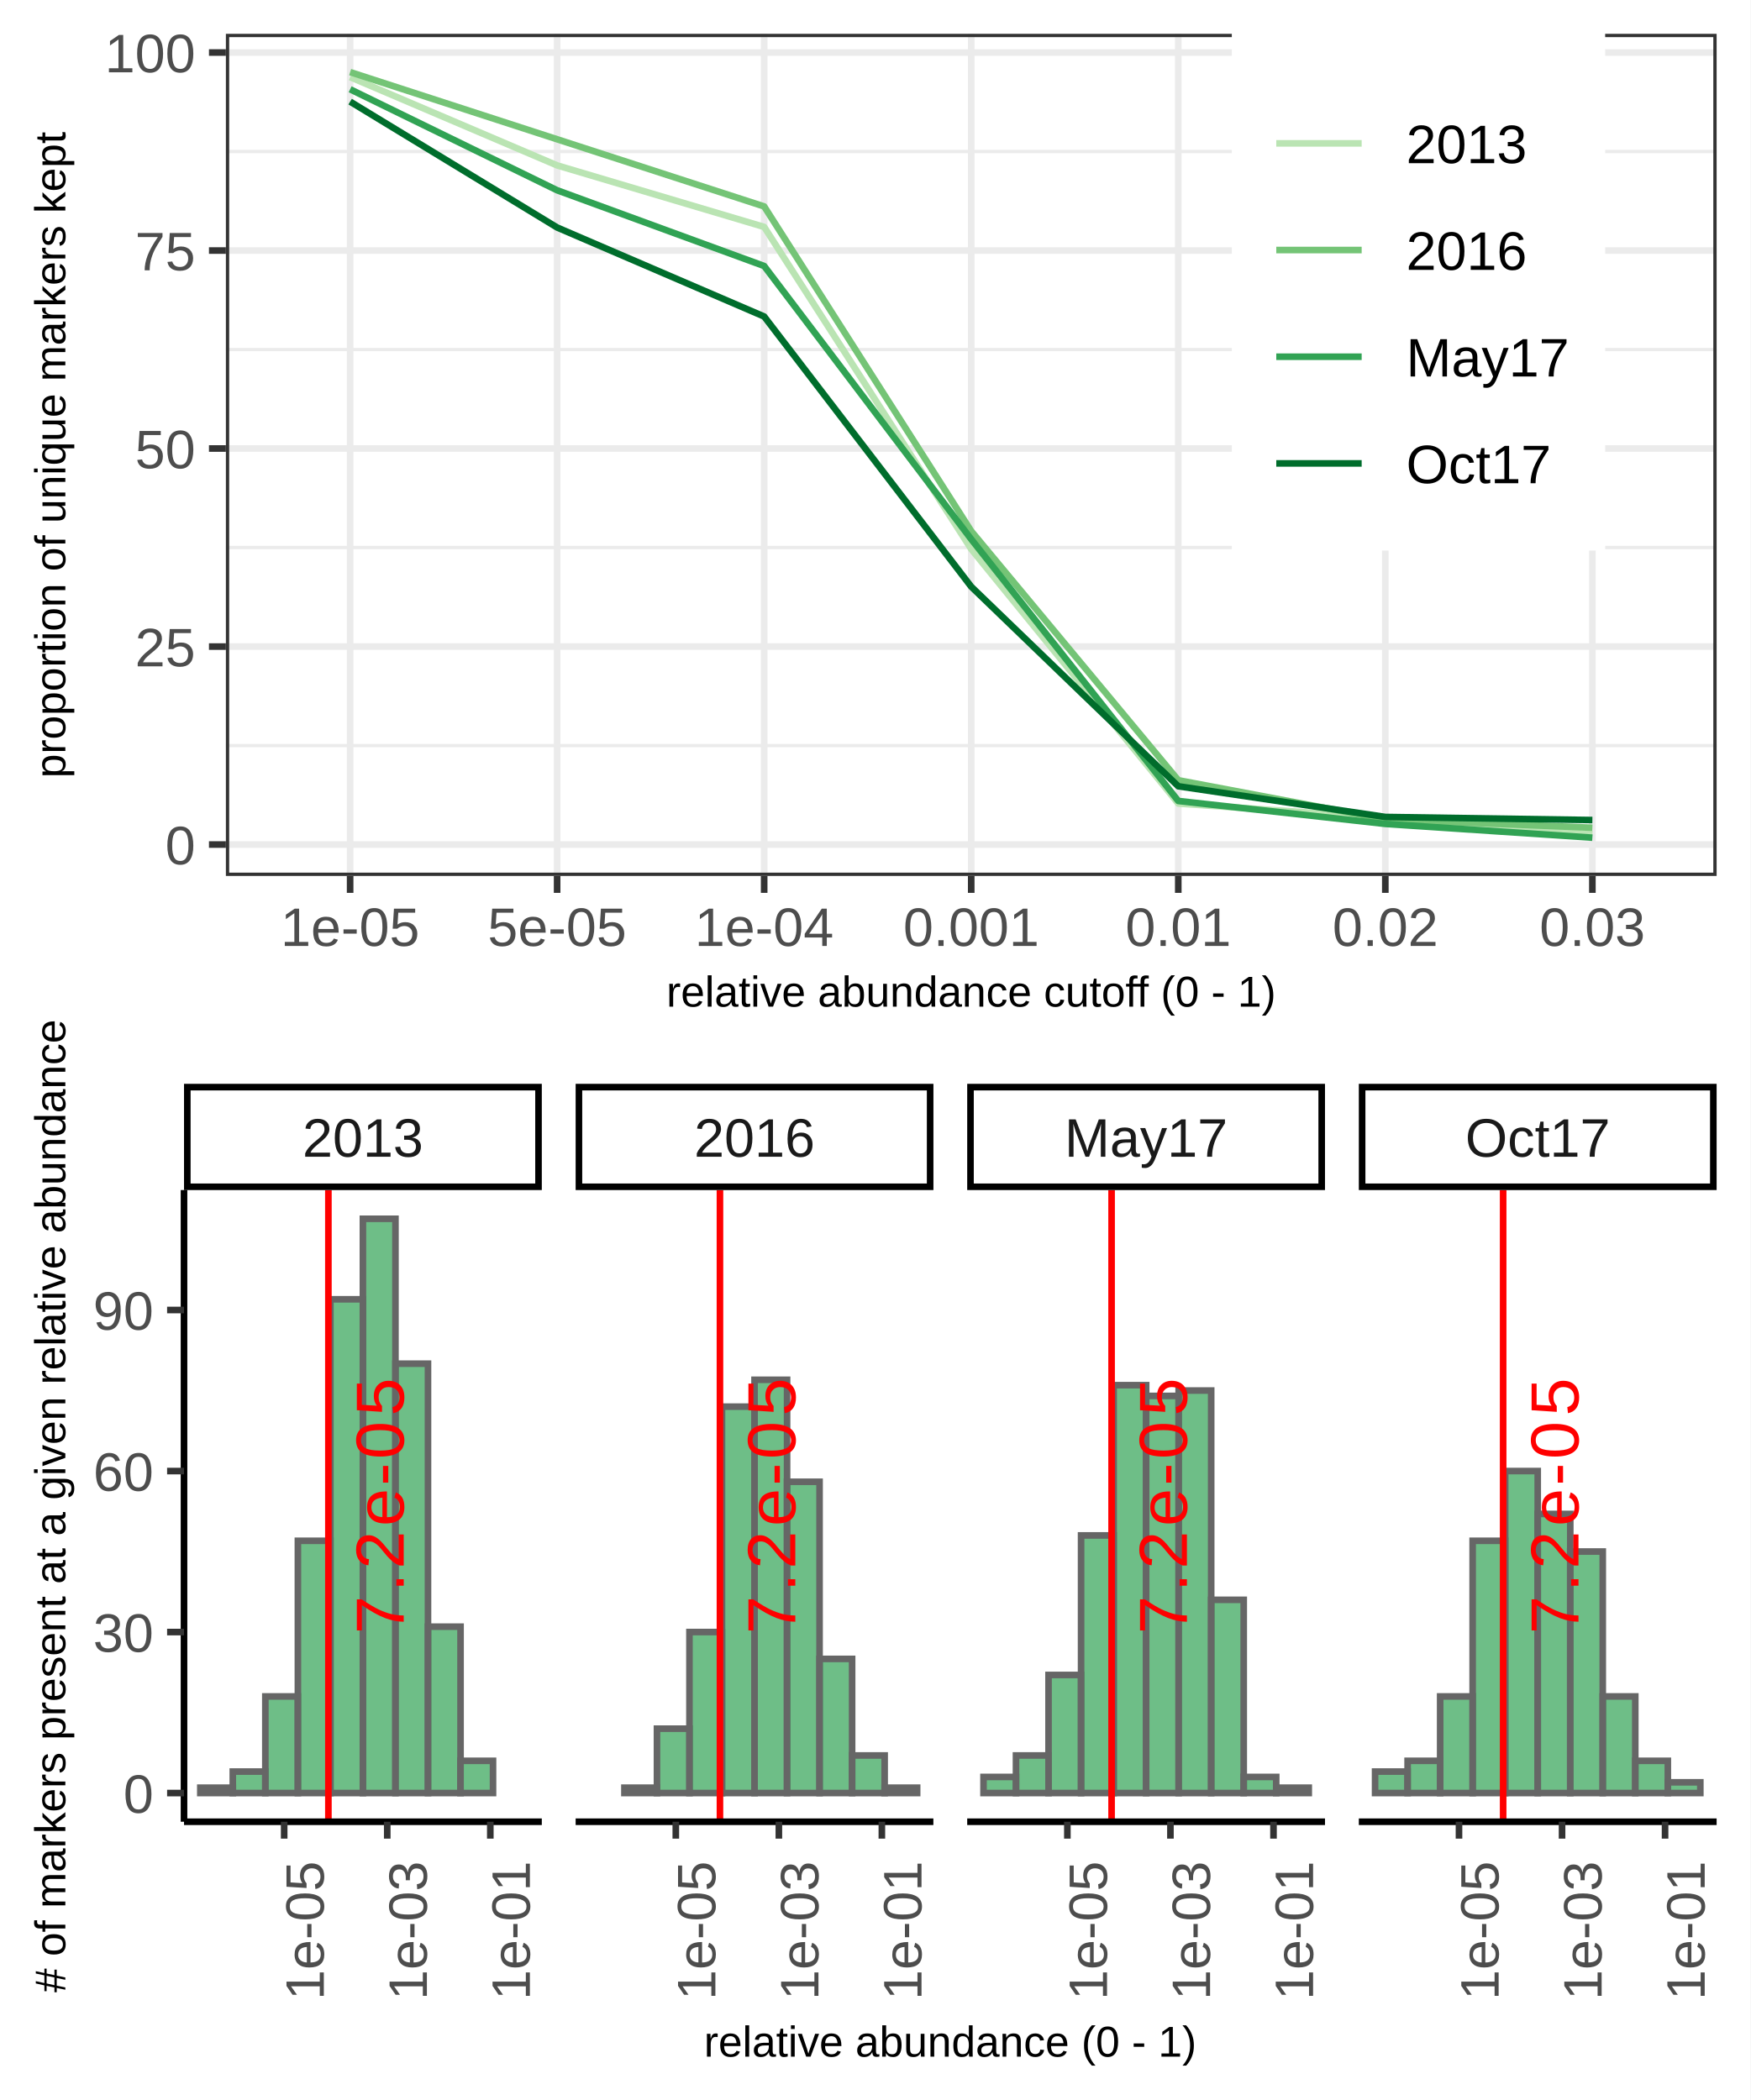
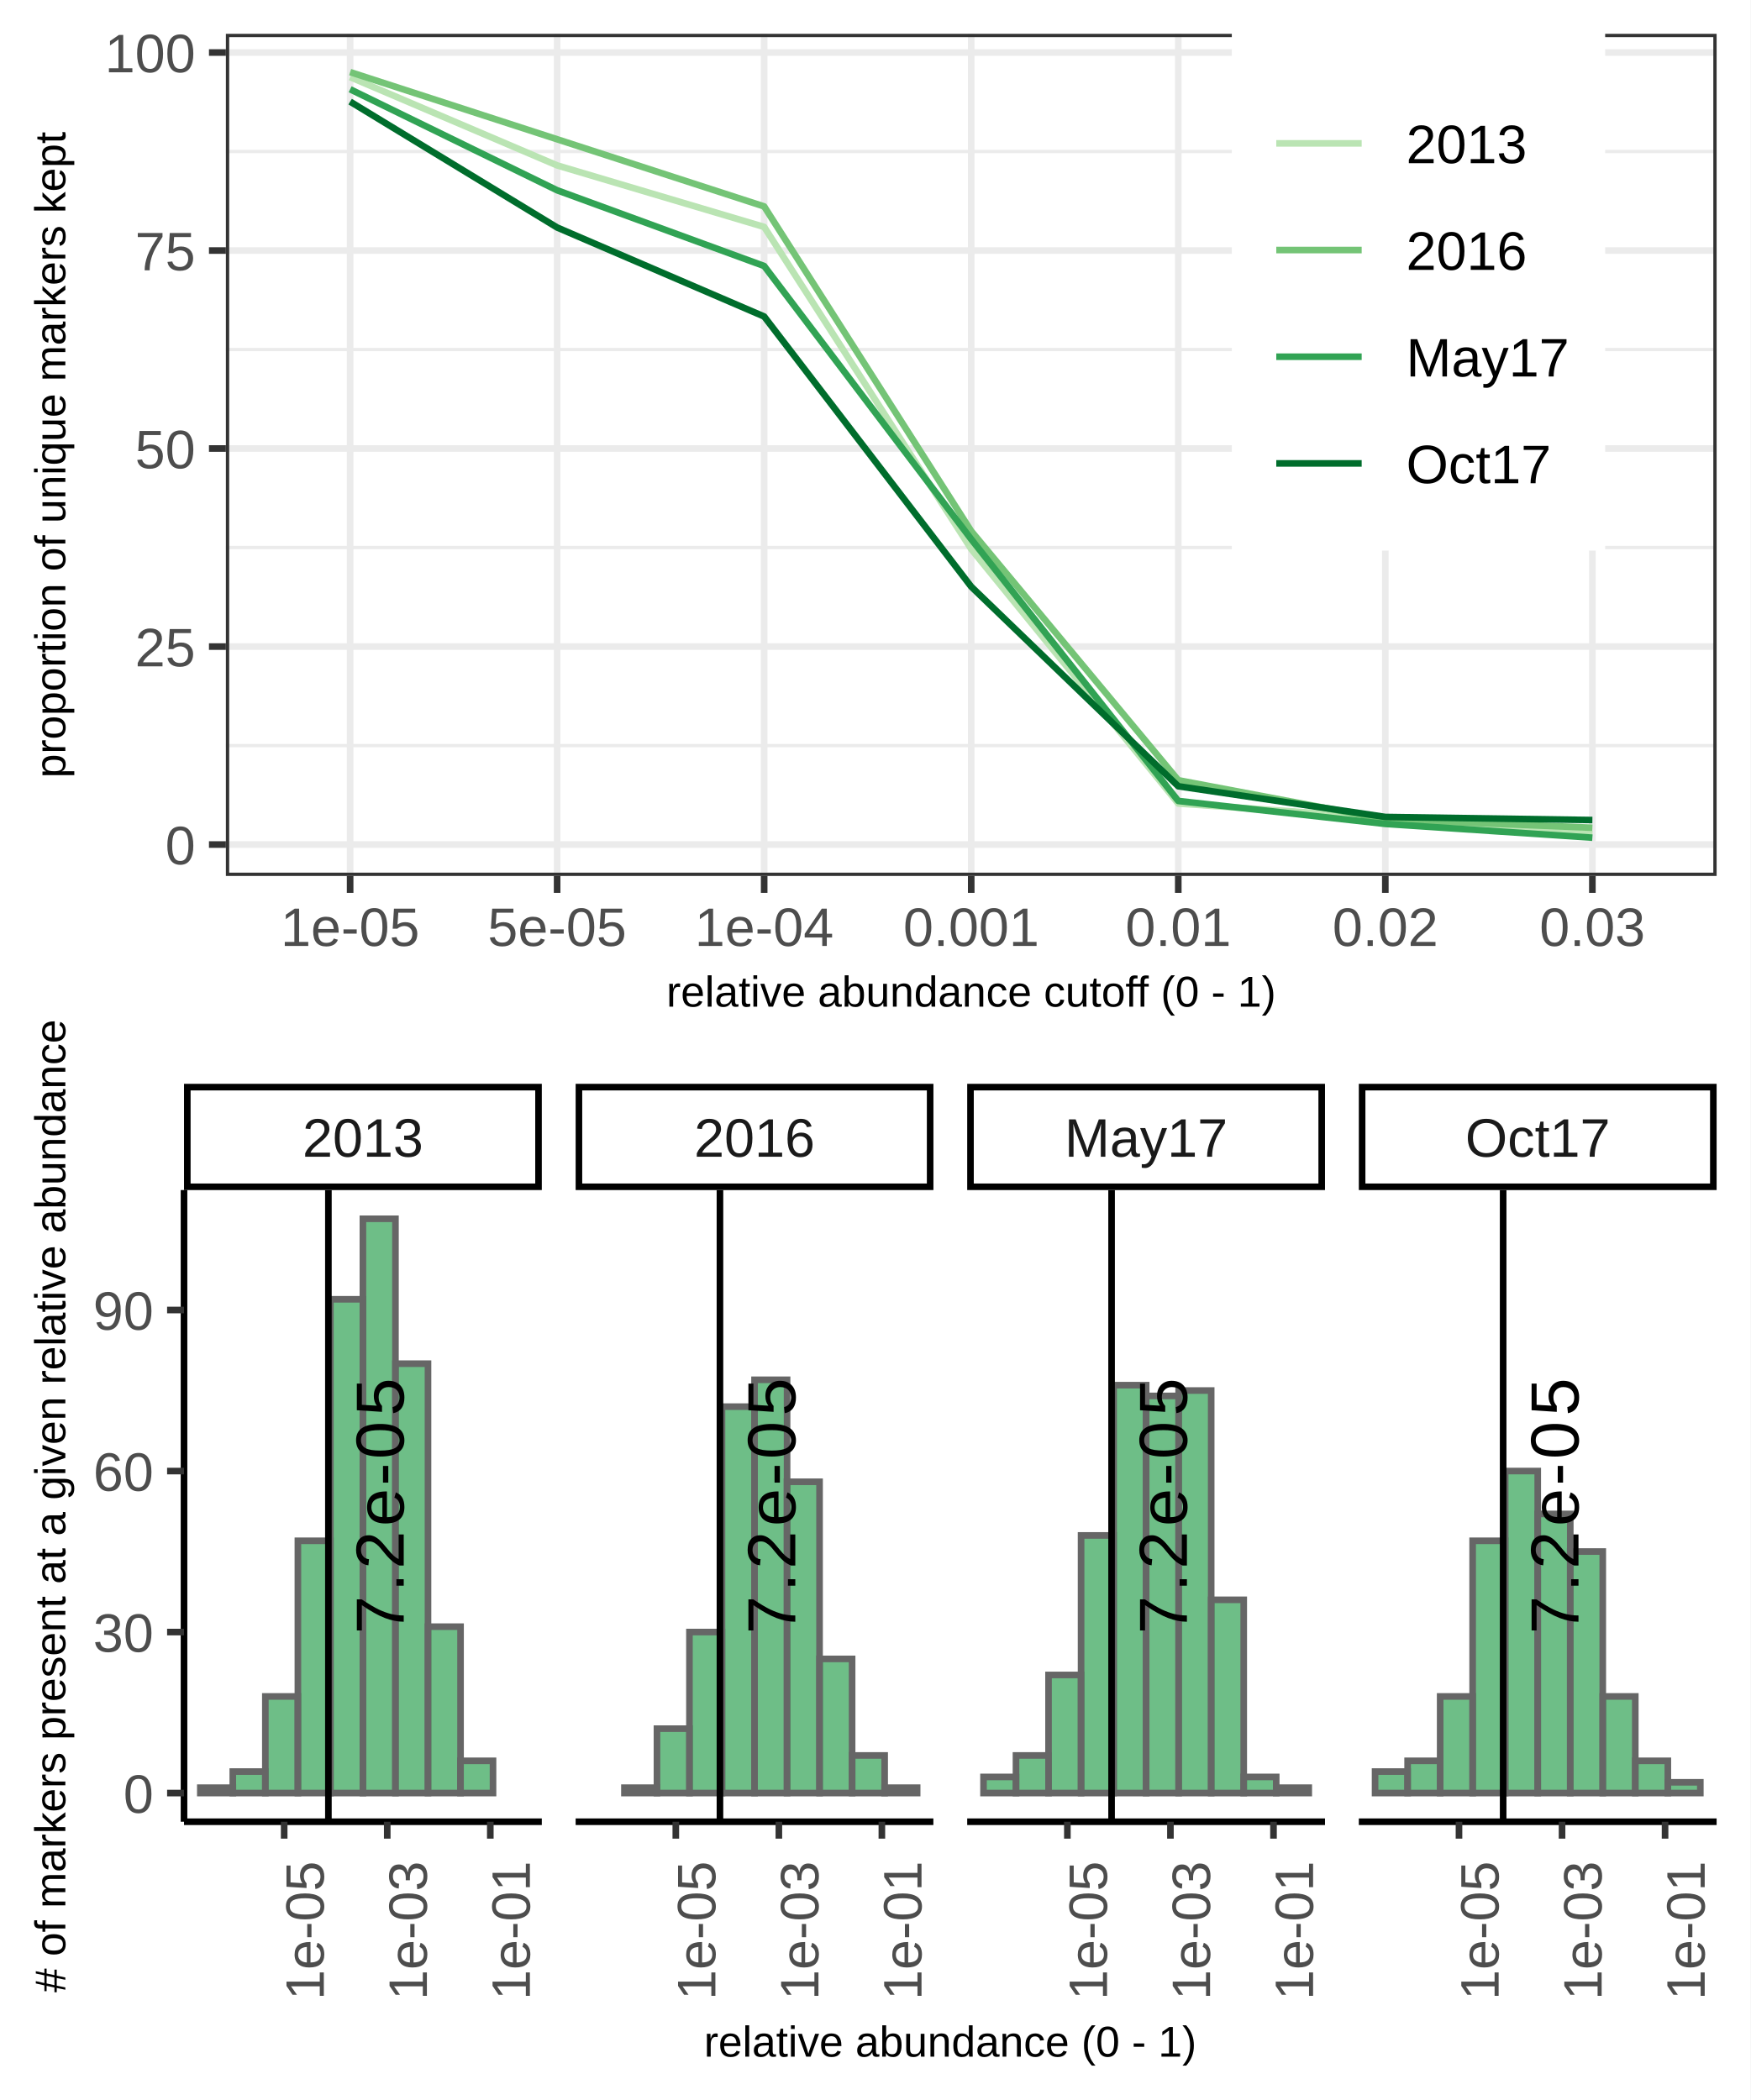
<svg xmlns="http://www.w3.org/2000/svg" class="svglite" width="283.46pt" height="340.16pt" viewBox="0 0 283.46 340.16">
  <defs>
    <style type="text/css">
    .svglite line, .svglite polyline, .svglite polygon, .svglite path, .svglite rect, .svglite circle {
      fill: none;
      stroke: #000000;
      stroke-linecap: round;
      stroke-linejoin: round;
      stroke-miterlimit: 10.00;
    }
    .svglite text {
      white-space: pre;
    }
  </style>
  </defs>
  <rect width="100%" height="100%" style="stroke: none; fill: none;" />
  <defs>
    <clipPath id="cpMC4wMHwyODMuNDZ8MC4wMHwzNDAuMTY=">
      <rect x="0.00" y="0.00" width="283.46" height="340.16" />
    </clipPath>
  </defs>
  <g clip-path="url(#cpMC4wMHwyODMuNDZ8MC4wMHwzNDAuMTY=)">
</g>
  <defs>
    <clipPath id="cpMC4wMHwyODMuNDZ8MC4wMHwxNzAuMDg=">
      <rect x="0" y="0.00" width="283.46" height="170.08" />
    </clipPath>
  </defs>
  <g clip-path="url(#cpMC4wMHwyODMuNDZ8MC4wMHwxNzAuMDg=)">
    <rect x="0" y="-0" width="283.46" height="170.08" style="stroke-width: 1.07; stroke: #FFFFFF; fill: #FFFFFF;" />
  </g>
  <g clip-path="url(#cpMC4wMHwyODMuNDZ8MC4wMHwzNDAuMTY=)">
</g>
  <defs>
    <clipPath id="cpMzYuNTh8Mjc3Ljk5fDUuNDh8MTQxLjg5">
      <rect x="36.58" y="5.48" width="241.41" height="136.41" />
    </clipPath>
  </defs>
  <g clip-path="url(#cpMzYuNTh8Mjc3Ljk5fDUuNDh8MTQxLjg5)">
    <rect x="36.58" y="5.48" width="241.41" height="136.41" style="stroke-width: 1.07; stroke: none; fill: #FFFFFF;" />
    <polyline points="36.58,120.77 277.99,120.77 " style="stroke-width: 0.53; stroke: #EBEBEB; stroke-linecap: butt;" />
    <polyline points="36.58,88.69 277.99,88.69 " style="stroke-width: 0.53; stroke: #EBEBEB; stroke-linecap: butt;" />
    <polyline points="36.58,56.62 277.99,56.62 " style="stroke-width: 0.53; stroke: #EBEBEB; stroke-linecap: butt;" />
    <polyline points="36.58,24.54 277.99,24.54 " style="stroke-width: 0.53; stroke: #EBEBEB; stroke-linecap: butt;" />
    <polyline points="36.58,136.80 277.99,136.80 " style="stroke-width: 1.07; stroke: #EBEBEB; stroke-linecap: butt;" />
    <polyline points="36.58,104.73 277.99,104.73 " style="stroke-width: 1.07; stroke: #EBEBEB; stroke-linecap: butt;" />
    <polyline points="36.58,72.65 277.99,72.65 " style="stroke-width: 1.07; stroke: #EBEBEB; stroke-linecap: butt;" />
    <polyline points="36.58,40.58 277.99,40.58 " style="stroke-width: 1.07; stroke: #EBEBEB; stroke-linecap: butt;" />
    <polyline points="36.58,8.51 277.99,8.51 " style="stroke-width: 1.07; stroke: #EBEBEB; stroke-linecap: butt;" />
    <polyline points="56.70,141.89 56.70,5.48 " style="stroke-width: 1.07; stroke: #EBEBEB; stroke-linecap: butt;" />
    <polyline points="90.22,141.89 90.22,5.48 " style="stroke-width: 1.07; stroke: #EBEBEB; stroke-linecap: butt;" />
    <polyline points="123.75,141.89 123.75,5.48 " style="stroke-width: 1.07; stroke: #EBEBEB; stroke-linecap: butt;" />
    <polyline points="157.28,141.89 157.28,5.48 " style="stroke-width: 1.07; stroke: #EBEBEB; stroke-linecap: butt;" />
    <polyline points="190.81,141.89 190.81,5.48 " style="stroke-width: 1.07; stroke: #EBEBEB; stroke-linecap: butt;" />
    <polyline points="224.34,141.89 224.34,5.48 " style="stroke-width: 1.07; stroke: #EBEBEB; stroke-linecap: butt;" />
    <polyline points="257.87,141.89 257.87,5.48 " style="stroke-width: 1.07; stroke: #EBEBEB; stroke-linecap: butt;" />
    <polyline points="56.70,12.49 90.22,26.79 123.75,36.76 157.28,88.94 190.81,130.16 224.34,132.48 257.87,135.14 " style="stroke-width: 1.07; stroke: #BAE4B3; stroke-linecap: butt;" />
    <polyline points="56.70,11.68 90.22,22.56 123.75,33.44 157.28,86.03 190.81,126.38 224.34,132.72 257.87,134.08 " style="stroke-width: 1.07; stroke: #74C476; stroke-linecap: butt;" />
    <polyline points="56.70,14.46 90.22,30.82 123.75,43.09 157.28,87.34 190.81,129.74 224.34,133.46 257.87,135.69 " style="stroke-width: 1.07; stroke: #31A354; stroke-linecap: butt;" />
    <polyline points="56.70,16.46 90.22,36.85 123.75,51.27 157.28,95.03 190.81,127.36 224.34,132.33 257.87,132.83 " style="stroke-width: 1.07; stroke: #006D2C; stroke-linecap: butt;" />
    <rect x="36.58" y="5.48" width="241.41" height="136.41" style="stroke-width: 1.07; stroke: #333333;" />
  </g>
  <g clip-path="url(#cpMC4wMHwyODMuNDZ8MC4wMHwzNDAuMTY=)">
    <text x="31.65" y="140.01" text-anchor="end" style="font-size: 8.80px;fill: #4D4D4D; font-family: &quot;Liberation Sans&quot;;" textLength="5.59px" lengthAdjust="spacingAndGlyphs">0</text>
    <text x="31.65" y="107.94" text-anchor="end" style="font-size: 8.80px;fill: #4D4D4D; font-family: &quot;Liberation Sans&quot;;" textLength="11.19px" lengthAdjust="spacingAndGlyphs">25</text>
    <text x="31.65" y="75.86" text-anchor="end" style="font-size: 8.80px;fill: #4D4D4D; font-family: &quot;Liberation Sans&quot;;" textLength="11.19px" lengthAdjust="spacingAndGlyphs">50</text>
    <text x="31.65" y="43.79" text-anchor="end" style="font-size: 8.80px;fill: #4D4D4D; font-family: &quot;Liberation Sans&quot;;" textLength="11.19px" lengthAdjust="spacingAndGlyphs">75</text>
    <text x="31.65" y="11.71" text-anchor="end" style="font-size: 8.80px;fill: #4D4D4D; font-family: &quot;Liberation Sans&quot;;" textLength="16.78px" lengthAdjust="spacingAndGlyphs">100</text>
    <polyline points="33.84,136.80 36.58,136.80 " style="stroke-width: 1.07; stroke: #333333; stroke-linecap: butt;" />
    <polyline points="33.84,104.73 36.58,104.73 " style="stroke-width: 1.07; stroke: #333333; stroke-linecap: butt;" />
    <polyline points="33.84,72.65 36.58,72.65 " style="stroke-width: 1.07; stroke: #333333; stroke-linecap: butt;" />
    <polyline points="33.84,40.58 36.58,40.58 " style="stroke-width: 1.07; stroke: #333333; stroke-linecap: butt;" />
    <polyline points="33.84,8.51 36.58,8.51 " style="stroke-width: 1.07; stroke: #333333; stroke-linecap: butt;" />
    <polyline points="56.70,144.63 56.70,141.89 " style="stroke-width: 1.07; stroke: #333333; stroke-linecap: butt;" />
    <polyline points="90.22,144.63 90.22,141.89 " style="stroke-width: 1.07; stroke: #333333; stroke-linecap: butt;" />
    <polyline points="123.75,144.63 123.75,141.89 " style="stroke-width: 1.07; stroke: #333333; stroke-linecap: butt;" />
    <polyline points="157.28,144.63 157.28,141.89 " style="stroke-width: 1.07; stroke: #333333; stroke-linecap: butt;" />
    <polyline points="190.81,144.63 190.81,141.89 " style="stroke-width: 1.07; stroke: #333333; stroke-linecap: butt;" />
    <polyline points="224.34,144.63 224.34,141.89 " style="stroke-width: 1.07; stroke: #333333; stroke-linecap: butt;" />
    <polyline points="257.87,144.63 257.87,141.89 " style="stroke-width: 1.07; stroke: #333333; stroke-linecap: butt;" />
    <text x="56.70" y="153.23" text-anchor="middle" style="font-size: 8.80px;fill: #4D4D4D; font-family: &quot;Liberation Sans&quot;;" textLength="25.37px" lengthAdjust="spacingAndGlyphs">1e-05</text>
    <text x="90.22" y="153.23" text-anchor="middle" style="font-size: 8.80px;fill: #4D4D4D; font-family: &quot;Liberation Sans&quot;;" textLength="25.37px" lengthAdjust="spacingAndGlyphs">5e-05</text>
    <text x="123.75" y="153.23" text-anchor="middle" style="font-size: 8.80px;fill: #4D4D4D; font-family: &quot;Liberation Sans&quot;;" textLength="25.37px" lengthAdjust="spacingAndGlyphs">1e-04</text>
    <text x="157.28" y="153.23" text-anchor="middle" style="font-size: 8.80px;fill: #4D4D4D; font-family: &quot;Liberation Sans&quot;;" textLength="25.17px" lengthAdjust="spacingAndGlyphs">0.001</text>
    <text x="190.81" y="153.23" text-anchor="middle" style="font-size: 8.80px;fill: #4D4D4D; font-family: &quot;Liberation Sans&quot;;" textLength="19.58px" lengthAdjust="spacingAndGlyphs">0.01</text>
    <text x="224.34" y="153.23" text-anchor="middle" style="font-size: 8.80px;fill: #4D4D4D; font-family: &quot;Liberation Sans&quot;;" textLength="19.58px" lengthAdjust="spacingAndGlyphs">0.02</text>
    <text x="257.87" y="153.23" text-anchor="middle" style="font-size: 8.80px;fill: #4D4D4D; font-family: &quot;Liberation Sans&quot;;" textLength="19.58px" lengthAdjust="spacingAndGlyphs">0.03</text>
    <text x="157.28" y="163.06" text-anchor="middle" style="font-size: 7.00px; font-family: &quot;Liberation Sans&quot;;" textLength="113.57px" lengthAdjust="spacingAndGlyphs">relative abundance cutoff (0 - 1)</text>
    <text transform="translate(10.58,73.68) rotate(-90)" text-anchor="middle" style="font-size: 7.00px; font-family: &quot;Liberation Sans&quot;;" textLength="120.02px" lengthAdjust="spacingAndGlyphs">proportion of unique markers kept</text>
    <rect x="199.48" y="3.62" width="60.46" height="85.56" style="stroke-width: 1.07; stroke: none; fill: #FFFFFF;" />
    <rect x="204.95" y="14.58" width="17.28" height="17.28" style="stroke-width: 1.07; stroke: none; fill: #FFFFFF;" />
    <line x1="206.68" y1="23.22" x2="220.51" y2="23.22" style="stroke-width: 1.07; stroke: #BAE4B3; stroke-linecap: butt;" />
    <rect x="204.95" y="31.86" width="17.28" height="17.28" style="stroke-width: 1.07; stroke: none; fill: #FFFFFF;" />
    <line x1="206.68" y1="40.50" x2="220.51" y2="40.50" style="stroke-width: 1.07; stroke: #74C476; stroke-linecap: butt;" />
    <rect x="204.95" y="49.14" width="17.28" height="17.28" style="stroke-width: 1.07; stroke: none; fill: #FFFFFF;" />
    <line x1="206.68" y1="57.78" x2="220.51" y2="57.78" style="stroke-width: 1.07; stroke: #31A354; stroke-linecap: butt;" />
    <rect x="204.95" y="66.42" width="17.28" height="17.28" style="stroke-width: 1.07; stroke: none; fill: #FFFFFF;" />
    <line x1="206.68" y1="75.06" x2="220.51" y2="75.06" style="stroke-width: 1.07; stroke: #006D2C; stroke-linecap: butt;" />
    <text x="227.71" y="26.43" style="font-size: 8.80px; font-family: &quot;Liberation Sans&quot;;" textLength="22.38px" lengthAdjust="spacingAndGlyphs">2013</text>
    <text x="227.71" y="43.71" style="font-size: 8.80px; font-family: &quot;Liberation Sans&quot;;" textLength="22.38px" lengthAdjust="spacingAndGlyphs">2016</text>
    <text x="227.71" y="60.99" style="font-size: 8.80px; font-family: &quot;Liberation Sans&quot;;" textLength="29.38px" lengthAdjust="spacingAndGlyphs">May17</text>
    <text x="227.71" y="78.27" style="font-size: 8.80px; font-family: &quot;Liberation Sans&quot;;" textLength="26.40px" lengthAdjust="spacingAndGlyphs">Oct17</text>
  </g>
  <defs>
    <clipPath id="cpMC4wMHwyODMuNDZ8MTcwLjA4fDM0MC4xNg==">
      <rect x="0" y="170.08" width="283.46" height="170.08" />
    </clipPath>
  </defs>
  <g clip-path="url(#cpMC4wMHwyODMuNDZ8MTcwLjA4fDM0MC4xNg==)">
    <rect x="0" y="170.08" width="283.46" height="170.08" style="stroke-width: 1.07; stroke: #FFFFFF; fill: #FFFFFF;" />
  </g>
  <g clip-path="url(#cpMC4wMHwyODMuNDZ8MC4wMHwzNDAuMTY=)">
</g>
  <defs>
    <clipPath id="cpMjkuODB8ODcuNzR8MTkyLjc3fDI5NS4wOQ==">
      <rect x="29.80" y="192.77" width="57.94" height="102.32" />
    </clipPath>
  </defs>
  <g clip-path="url(#cpMjkuODB8ODcuNzR8MTkyLjc3fDI5NS4wOQ==)">
    <rect x="29.80" y="192.77" width="57.94" height="102.32" style="stroke-width: 1.07; stroke: none; fill: #FFFFFF;" />
    <rect x="32.44" y="289.57" width="5.27" height="0.87" style="stroke-width: 1.07; stroke: #666666; stroke-linecap: butt; stroke-linejoin: miter; fill: #31A354; fill-opacity: 0.70;" />
    <rect x="37.70" y="286.96" width="5.27" height="3.48" style="stroke-width: 1.07; stroke: #666666; stroke-linecap: butt; stroke-linejoin: miter; fill: #31A354; fill-opacity: 0.70;" />
    <rect x="42.97" y="274.79" width="5.27" height="15.65" style="stroke-width: 1.07; stroke: #666666; stroke-linecap: butt; stroke-linejoin: miter; fill: #31A354; fill-opacity: 0.70;" />
    <rect x="48.24" y="249.58" width="5.27" height="40.86" style="stroke-width: 1.07; stroke: #666666; stroke-linecap: butt; stroke-linejoin: miter; fill: #31A354; fill-opacity: 0.70;" />
    <rect x="53.50" y="210.46" width="5.27" height="79.98" style="stroke-width: 1.07; stroke: #666666; stroke-linecap: butt; stroke-linejoin: miter; fill: #31A354; fill-opacity: 0.70;" />
    <rect x="58.77" y="197.42" width="5.27" height="93.02" style="stroke-width: 1.07; stroke: #666666; stroke-linecap: butt; stroke-linejoin: miter; fill: #31A354; fill-opacity: 0.70;" />
    <rect x="64.04" y="220.89" width="5.27" height="69.55" style="stroke-width: 1.07; stroke: #666666; stroke-linecap: butt; stroke-linejoin: miter; fill: #31A354; fill-opacity: 0.70;" />
    <rect x="69.31" y="263.49" width="5.27" height="26.95" style="stroke-width: 1.07; stroke: #666666; stroke-linecap: butt; stroke-linejoin: miter; fill: #31A354; fill-opacity: 0.70;" />
    <rect x="74.57" y="285.22" width="5.27" height="5.22" style="stroke-width: 1.07; stroke: #666666; stroke-linecap: butt; stroke-linejoin: miter; fill: #31A354; fill-opacity: 0.70;" />
    <rect x="79.84" y="290.44" width="5.27" height="0.00" style="stroke-width: 1.07; stroke: #666666; stroke-linecap: butt; stroke-linejoin: miter; fill: #31A354; fill-opacity: 0.70;" />
-     <polyline points="53.18,295.09 53.18,192.77 " style="stroke-width: 1.07; stroke: #FF0000; stroke-linecap: butt;" />
-     <text transform="translate(65.38,261.59) rotate(-90)" text-anchor="middle" style="font-size: 11.04px;fill: #FF0000; font-family: &quot;Liberation Sans&quot;;" textLength="7.02px" lengthAdjust="spacingAndGlyphs">7</text>
-     <text transform="translate(65.38,256.33) rotate(-90)" text-anchor="middle" style="font-size: 11.04px;fill: #FF0000; font-family: &quot;Liberation Sans&quot;;" textLength="3.51px" lengthAdjust="spacingAndGlyphs">.</text>
-     <text transform="translate(65.38,251.08) rotate(-90)" text-anchor="middle" style="font-size: 11.04px;fill: #FF0000; font-family: &quot;Liberation Sans&quot;;" textLength="7.02px" lengthAdjust="spacingAndGlyphs">2</text>
-     <text transform="translate(65.38,244.17) rotate(-90)" text-anchor="middle" style="font-size: 11.04px;fill: #FF0000; font-family: &quot;Liberation Sans&quot;;" textLength="6.79px" lengthAdjust="spacingAndGlyphs">e</text>
-     <text transform="translate(65.38,238.80) rotate(-90)" text-anchor="middle" style="font-size: 11.04px;fill: #FF0000; font-family: &quot;Liberation Sans&quot;;" textLength="3.98px" lengthAdjust="spacingAndGlyphs">-</text>
-     <text transform="translate(65.38,233.30) rotate(-90)" text-anchor="middle" style="font-size: 11.04px;fill: #FF0000; font-family: &quot;Liberation Sans&quot;;" textLength="7.02px" lengthAdjust="spacingAndGlyphs">0</text>
-     <text transform="translate(65.38,226.28) rotate(-90)" text-anchor="middle" style="font-size: 11.04px;fill: #FF0000; font-family: &quot;Liberation Sans&quot;;" textLength="7.02px" lengthAdjust="spacingAndGlyphs">5</text>
+     <polyline points="53.18,295.09 53.18,192.77 " style="stroke-width: 1.07; stroke-linecap: butt;" />
+     <text transform="translate(65.38,261.59) rotate(-90)" text-anchor="middle" style="font-size: 11.04px; font-family: &quot;Liberation Sans&quot;;" textLength="7.02px" lengthAdjust="spacingAndGlyphs">7</text>
+     <text transform="translate(65.38,256.33) rotate(-90)" text-anchor="middle" style="font-size: 11.04px; font-family: &quot;Liberation Sans&quot;;" textLength="3.51px" lengthAdjust="spacingAndGlyphs">.</text>
+     <text transform="translate(65.38,251.08) rotate(-90)" text-anchor="middle" style="font-size: 11.04px; font-family: &quot;Liberation Sans&quot;;" textLength="7.02px" lengthAdjust="spacingAndGlyphs">2</text>
+     <text transform="translate(65.38,244.17) rotate(-90)" text-anchor="middle" style="font-size: 11.04px; font-family: &quot;Liberation Sans&quot;;" textLength="6.79px" lengthAdjust="spacingAndGlyphs">e</text>
+     <text transform="translate(65.38,238.80) rotate(-90)" text-anchor="middle" style="font-size: 11.04px; font-family: &quot;Liberation Sans&quot;;" textLength="3.98px" lengthAdjust="spacingAndGlyphs">-</text>
+     <text transform="translate(65.38,233.30) rotate(-90)" text-anchor="middle" style="font-size: 11.04px; font-family: &quot;Liberation Sans&quot;;" textLength="7.02px" lengthAdjust="spacingAndGlyphs">0</text>
+     <text transform="translate(65.38,226.28) rotate(-90)" text-anchor="middle" style="font-size: 11.04px; font-family: &quot;Liberation Sans&quot;;" textLength="7.02px" lengthAdjust="spacingAndGlyphs">5</text>
  </g>
  <g clip-path="url(#cpMC4wMHwyODMuNDZ8MC4wMHwzNDAuMTY=)">
</g>
  <defs>
    <clipPath id="cpOTMuMjJ8MTUxLjE1fDE5Mi43N3wyOTUuMDk=">
      <rect x="93.22" y="192.77" width="57.94" height="102.32" />
    </clipPath>
  </defs>
  <g clip-path="url(#cpOTMuMjJ8MTUxLjE1fDE5Mi43N3wyOTUuMDk=)">
    <rect x="93.22" y="192.77" width="57.94" height="102.32" style="stroke-width: 1.07; stroke: none; fill: #FFFFFF;" />
    <rect x="95.85" y="290.44" width="5.27" height="0.00" style="stroke-width: 1.07; stroke: #666666; stroke-linecap: butt; stroke-linejoin: miter; fill: #31A354; fill-opacity: 0.70;" />
    <rect x="101.12" y="289.57" width="5.27" height="0.87" style="stroke-width: 1.07; stroke: #666666; stroke-linecap: butt; stroke-linejoin: miter; fill: #31A354; fill-opacity: 0.70;" />
    <rect x="106.39" y="280.01" width="5.27" height="10.43" style="stroke-width: 1.07; stroke: #666666; stroke-linecap: butt; stroke-linejoin: miter; fill: #31A354; fill-opacity: 0.70;" />
    <rect x="111.65" y="264.36" width="5.27" height="26.08" style="stroke-width: 1.07; stroke: #666666; stroke-linecap: butt; stroke-linejoin: miter; fill: #31A354; fill-opacity: 0.70;" />
    <rect x="116.92" y="227.85" width="5.27" height="62.59" style="stroke-width: 1.07; stroke: #666666; stroke-linecap: butt; stroke-linejoin: miter; fill: #31A354; fill-opacity: 0.70;" />
    <rect x="122.19" y="223.50" width="5.27" height="66.94" style="stroke-width: 1.07; stroke: #666666; stroke-linecap: butt; stroke-linejoin: miter; fill: #31A354; fill-opacity: 0.70;" />
    <rect x="127.45" y="240.02" width="5.27" height="50.42" style="stroke-width: 1.07; stroke: #666666; stroke-linecap: butt; stroke-linejoin: miter; fill: #31A354; fill-opacity: 0.70;" />
    <rect x="132.72" y="268.71" width="5.27" height="21.73" style="stroke-width: 1.07; stroke: #666666; stroke-linecap: butt; stroke-linejoin: miter; fill: #31A354; fill-opacity: 0.70;" />
    <rect x="137.99" y="284.35" width="5.27" height="6.09" style="stroke-width: 1.07; stroke: #666666; stroke-linecap: butt; stroke-linejoin: miter; fill: #31A354; fill-opacity: 0.70;" />
    <rect x="143.25" y="289.57" width="5.27" height="0.87" style="stroke-width: 1.07; stroke: #666666; stroke-linecap: butt; stroke-linejoin: miter; fill: #31A354; fill-opacity: 0.70;" />
-     <polyline points="116.59,295.09 116.59,192.77 " style="stroke-width: 1.07; stroke: #FF0000; stroke-linecap: butt;" />
-     <text transform="translate(128.79,261.59) rotate(-90)" text-anchor="middle" style="font-size: 11.04px;fill: #FF0000; font-family: &quot;Liberation Sans&quot;;" textLength="7.02px" lengthAdjust="spacingAndGlyphs">7</text>
-     <text transform="translate(128.79,256.33) rotate(-90)" text-anchor="middle" style="font-size: 11.04px;fill: #FF0000; font-family: &quot;Liberation Sans&quot;;" textLength="3.51px" lengthAdjust="spacingAndGlyphs">.</text>
-     <text transform="translate(128.79,251.08) rotate(-90)" text-anchor="middle" style="font-size: 11.04px;fill: #FF0000; font-family: &quot;Liberation Sans&quot;;" textLength="7.02px" lengthAdjust="spacingAndGlyphs">2</text>
-     <text transform="translate(128.79,244.17) rotate(-90)" text-anchor="middle" style="font-size: 11.04px;fill: #FF0000; font-family: &quot;Liberation Sans&quot;;" textLength="6.79px" lengthAdjust="spacingAndGlyphs">e</text>
-     <text transform="translate(128.79,238.80) rotate(-90)" text-anchor="middle" style="font-size: 11.04px;fill: #FF0000; font-family: &quot;Liberation Sans&quot;;" textLength="3.98px" lengthAdjust="spacingAndGlyphs">-</text>
-     <text transform="translate(128.79,233.30) rotate(-90)" text-anchor="middle" style="font-size: 11.04px;fill: #FF0000; font-family: &quot;Liberation Sans&quot;;" textLength="7.02px" lengthAdjust="spacingAndGlyphs">0</text>
-     <text transform="translate(128.79,226.28) rotate(-90)" text-anchor="middle" style="font-size: 11.04px;fill: #FF0000; font-family: &quot;Liberation Sans&quot;;" textLength="7.02px" lengthAdjust="spacingAndGlyphs">5</text>
+     <polyline points="116.59,295.09 116.59,192.77 " style="stroke-width: 1.07; stroke-linecap: butt;" />
+     <text transform="translate(128.79,261.59) rotate(-90)" text-anchor="middle" style="font-size: 11.04px; font-family: &quot;Liberation Sans&quot;;" textLength="7.02px" lengthAdjust="spacingAndGlyphs">7</text>
+     <text transform="translate(128.79,256.33) rotate(-90)" text-anchor="middle" style="font-size: 11.04px; font-family: &quot;Liberation Sans&quot;;" textLength="3.51px" lengthAdjust="spacingAndGlyphs">.</text>
+     <text transform="translate(128.79,251.08) rotate(-90)" text-anchor="middle" style="font-size: 11.04px; font-family: &quot;Liberation Sans&quot;;" textLength="7.02px" lengthAdjust="spacingAndGlyphs">2</text>
+     <text transform="translate(128.79,244.17) rotate(-90)" text-anchor="middle" style="font-size: 11.04px; font-family: &quot;Liberation Sans&quot;;" textLength="6.79px" lengthAdjust="spacingAndGlyphs">e</text>
+     <text transform="translate(128.79,238.80) rotate(-90)" text-anchor="middle" style="font-size: 11.04px; font-family: &quot;Liberation Sans&quot;;" textLength="3.98px" lengthAdjust="spacingAndGlyphs">-</text>
+     <text transform="translate(128.79,233.30) rotate(-90)" text-anchor="middle" style="font-size: 11.04px; font-family: &quot;Liberation Sans&quot;;" textLength="7.02px" lengthAdjust="spacingAndGlyphs">0</text>
+     <text transform="translate(128.79,226.28) rotate(-90)" text-anchor="middle" style="font-size: 11.04px; font-family: &quot;Liberation Sans&quot;;" textLength="7.02px" lengthAdjust="spacingAndGlyphs">5</text>
  </g>
  <g clip-path="url(#cpMC4wMHwyODMuNDZ8MC4wMHwzNDAuMTY=)">
</g>
  <defs>
    <clipPath id="cpMTU2LjYzfDIxNC41N3wxOTIuNzd8Mjk1LjA5">
      <rect x="156.63" y="192.77" width="57.94" height="102.32" />
    </clipPath>
  </defs>
  <g clip-path="url(#cpMTU2LjYzfDIxNC41N3wxOTIuNzd8Mjk1LjA5)">
    <rect x="156.63" y="192.77" width="57.94" height="102.32" style="stroke-width: 1.07; stroke: none; fill: #FFFFFF;" />
    <rect x="159.27" y="287.83" width="5.27" height="2.61" style="stroke-width: 1.07; stroke: #666666; stroke-linecap: butt; stroke-linejoin: miter; fill: #31A354; fill-opacity: 0.70;" />
    <rect x="164.53" y="284.35" width="5.27" height="6.09" style="stroke-width: 1.07; stroke: #666666; stroke-linecap: butt; stroke-linejoin: miter; fill: #31A354; fill-opacity: 0.70;" />
    <rect x="169.80" y="271.31" width="5.27" height="19.13" style="stroke-width: 1.07; stroke: #666666; stroke-linecap: butt; stroke-linejoin: miter; fill: #31A354; fill-opacity: 0.70;" />
    <rect x="175.07" y="248.71" width="5.27" height="41.73" style="stroke-width: 1.07; stroke: #666666; stroke-linecap: butt; stroke-linejoin: miter; fill: #31A354; fill-opacity: 0.70;" />
    <rect x="180.34" y="224.37" width="5.27" height="66.07" style="stroke-width: 1.07; stroke: #666666; stroke-linecap: butt; stroke-linejoin: miter; fill: #31A354; fill-opacity: 0.70;" />
    <rect x="185.60" y="226.11" width="5.27" height="64.33" style="stroke-width: 1.07; stroke: #666666; stroke-linecap: butt; stroke-linejoin: miter; fill: #31A354; fill-opacity: 0.70;" />
    <rect x="190.87" y="225.24" width="5.27" height="65.20" style="stroke-width: 1.07; stroke: #666666; stroke-linecap: butt; stroke-linejoin: miter; fill: #31A354; fill-opacity: 0.70;" />
    <rect x="196.14" y="259.14" width="5.27" height="31.30" style="stroke-width: 1.07; stroke: #666666; stroke-linecap: butt; stroke-linejoin: miter; fill: #31A354; fill-opacity: 0.70;" />
    <rect x="201.40" y="287.83" width="5.27" height="2.61" style="stroke-width: 1.07; stroke: #666666; stroke-linecap: butt; stroke-linejoin: miter; fill: #31A354; fill-opacity: 0.70;" />
    <rect x="206.67" y="289.57" width="5.27" height="0.87" style="stroke-width: 1.07; stroke: #666666; stroke-linecap: butt; stroke-linejoin: miter; fill: #31A354; fill-opacity: 0.70;" />
-     <polyline points="180.01,295.09 180.01,192.77 " style="stroke-width: 1.07; stroke: #FF0000; stroke-linecap: butt;" />
-     <text transform="translate(192.21,261.59) rotate(-90)" text-anchor="middle" style="font-size: 11.04px;fill: #FF0000; font-family: &quot;Liberation Sans&quot;;" textLength="7.02px" lengthAdjust="spacingAndGlyphs">7</text>
-     <text transform="translate(192.21,256.33) rotate(-90)" text-anchor="middle" style="font-size: 11.04px;fill: #FF0000; font-family: &quot;Liberation Sans&quot;;" textLength="3.51px" lengthAdjust="spacingAndGlyphs">.</text>
-     <text transform="translate(192.21,251.08) rotate(-90)" text-anchor="middle" style="font-size: 11.04px;fill: #FF0000; font-family: &quot;Liberation Sans&quot;;" textLength="7.02px" lengthAdjust="spacingAndGlyphs">2</text>
-     <text transform="translate(192.21,244.17) rotate(-90)" text-anchor="middle" style="font-size: 11.04px;fill: #FF0000; font-family: &quot;Liberation Sans&quot;;" textLength="6.79px" lengthAdjust="spacingAndGlyphs">e</text>
-     <text transform="translate(192.21,238.80) rotate(-90)" text-anchor="middle" style="font-size: 11.04px;fill: #FF0000; font-family: &quot;Liberation Sans&quot;;" textLength="3.98px" lengthAdjust="spacingAndGlyphs">-</text>
-     <text transform="translate(192.21,233.30) rotate(-90)" text-anchor="middle" style="font-size: 11.04px;fill: #FF0000; font-family: &quot;Liberation Sans&quot;;" textLength="7.02px" lengthAdjust="spacingAndGlyphs">0</text>
-     <text transform="translate(192.21,226.28) rotate(-90)" text-anchor="middle" style="font-size: 11.04px;fill: #FF0000; font-family: &quot;Liberation Sans&quot;;" textLength="7.02px" lengthAdjust="spacingAndGlyphs">5</text>
+     <polyline points="180.01,295.09 180.01,192.77 " style="stroke-width: 1.07; stroke-linecap: butt;" />
+     <text transform="translate(192.21,261.59) rotate(-90)" text-anchor="middle" style="font-size: 11.04px; font-family: &quot;Liberation Sans&quot;;" textLength="7.02px" lengthAdjust="spacingAndGlyphs">7</text>
+     <text transform="translate(192.21,256.33) rotate(-90)" text-anchor="middle" style="font-size: 11.04px; font-family: &quot;Liberation Sans&quot;;" textLength="3.51px" lengthAdjust="spacingAndGlyphs">.</text>
+     <text transform="translate(192.21,251.08) rotate(-90)" text-anchor="middle" style="font-size: 11.04px; font-family: &quot;Liberation Sans&quot;;" textLength="7.02px" lengthAdjust="spacingAndGlyphs">2</text>
+     <text transform="translate(192.21,244.17) rotate(-90)" text-anchor="middle" style="font-size: 11.04px; font-family: &quot;Liberation Sans&quot;;" textLength="6.79px" lengthAdjust="spacingAndGlyphs">e</text>
+     <text transform="translate(192.21,238.80) rotate(-90)" text-anchor="middle" style="font-size: 11.04px; font-family: &quot;Liberation Sans&quot;;" textLength="3.98px" lengthAdjust="spacingAndGlyphs">-</text>
+     <text transform="translate(192.21,233.30) rotate(-90)" text-anchor="middle" style="font-size: 11.04px; font-family: &quot;Liberation Sans&quot;;" textLength="7.02px" lengthAdjust="spacingAndGlyphs">0</text>
+     <text transform="translate(192.21,226.28) rotate(-90)" text-anchor="middle" style="font-size: 11.04px; font-family: &quot;Liberation Sans&quot;;" textLength="7.02px" lengthAdjust="spacingAndGlyphs">5</text>
  </g>
  <g clip-path="url(#cpMC4wMHwyODMuNDZ8MC4wMHwzNDAuMTY=)">
</g>
  <defs>
    <clipPath id="cpMjIwLjA1fDI3Ny45OXwxOTIuNzd8Mjk1LjA5">
      <rect x="220.05" y="192.77" width="57.94" height="102.32" />
    </clipPath>
  </defs>
  <g clip-path="url(#cpMjIwLjA1fDI3Ny45OXwxOTIuNzd8Mjk1LjA5)">
    <rect x="220.05" y="192.77" width="57.94" height="102.32" style="stroke-width: 1.07; stroke: none; fill: #FFFFFF;" />
    <rect x="222.68" y="286.96" width="5.27" height="3.48" style="stroke-width: 1.07; stroke: #666666; stroke-linecap: butt; stroke-linejoin: miter; fill: #31A354; fill-opacity: 0.70;" />
    <rect x="227.95" y="285.22" width="5.27" height="5.22" style="stroke-width: 1.07; stroke: #666666; stroke-linecap: butt; stroke-linejoin: miter; fill: #31A354; fill-opacity: 0.70;" />
    <rect x="233.22" y="274.79" width="5.27" height="15.65" style="stroke-width: 1.07; stroke: #666666; stroke-linecap: butt; stroke-linejoin: miter; fill: #31A354; fill-opacity: 0.70;" />
    <rect x="238.48" y="249.58" width="5.27" height="40.86" style="stroke-width: 1.07; stroke: #666666; stroke-linecap: butt; stroke-linejoin: miter; fill: #31A354; fill-opacity: 0.70;" />
    <rect x="243.75" y="238.28" width="5.27" height="52.16" style="stroke-width: 1.07; stroke: #666666; stroke-linecap: butt; stroke-linejoin: miter; fill: #31A354; fill-opacity: 0.70;" />
    <rect x="249.02" y="245.23" width="5.27" height="45.21" style="stroke-width: 1.07; stroke: #666666; stroke-linecap: butt; stroke-linejoin: miter; fill: #31A354; fill-opacity: 0.70;" />
    <rect x="254.28" y="251.32" width="5.27" height="39.12" style="stroke-width: 1.07; stroke: #666666; stroke-linecap: butt; stroke-linejoin: miter; fill: #31A354; fill-opacity: 0.70;" />
    <rect x="259.55" y="274.79" width="5.27" height="15.65" style="stroke-width: 1.07; stroke: #666666; stroke-linecap: butt; stroke-linejoin: miter; fill: #31A354; fill-opacity: 0.70;" />
    <rect x="264.82" y="285.22" width="5.27" height="5.22" style="stroke-width: 1.07; stroke: #666666; stroke-linecap: butt; stroke-linejoin: miter; fill: #31A354; fill-opacity: 0.70;" />
    <rect x="270.08" y="288.70" width="5.27" height="1.74" style="stroke-width: 1.07; stroke: #666666; stroke-linecap: butt; stroke-linejoin: miter; fill: #31A354; fill-opacity: 0.70;" />
-     <polyline points="243.42,295.09 243.42,192.77 " style="stroke-width: 1.07; stroke: #FF0000; stroke-linecap: butt;" />
-     <text transform="translate(255.62,261.59) rotate(-90)" text-anchor="middle" style="font-size: 11.04px;fill: #FF0000; font-family: &quot;Liberation Sans&quot;;" textLength="7.02px" lengthAdjust="spacingAndGlyphs">7</text>
-     <text transform="translate(255.62,256.33) rotate(-90)" text-anchor="middle" style="font-size: 11.04px;fill: #FF0000; font-family: &quot;Liberation Sans&quot;;" textLength="3.51px" lengthAdjust="spacingAndGlyphs">.</text>
-     <text transform="translate(255.62,251.08) rotate(-90)" text-anchor="middle" style="font-size: 11.04px;fill: #FF0000; font-family: &quot;Liberation Sans&quot;;" textLength="7.02px" lengthAdjust="spacingAndGlyphs">2</text>
-     <text transform="translate(255.62,244.17) rotate(-90)" text-anchor="middle" style="font-size: 11.04px;fill: #FF0000; font-family: &quot;Liberation Sans&quot;;" textLength="6.79px" lengthAdjust="spacingAndGlyphs">e</text>
-     <text transform="translate(255.62,238.80) rotate(-90)" text-anchor="middle" style="font-size: 11.04px;fill: #FF0000; font-family: &quot;Liberation Sans&quot;;" textLength="3.98px" lengthAdjust="spacingAndGlyphs">-</text>
-     <text transform="translate(255.62,233.30) rotate(-90)" text-anchor="middle" style="font-size: 11.04px;fill: #FF0000; font-family: &quot;Liberation Sans&quot;;" textLength="7.02px" lengthAdjust="spacingAndGlyphs">0</text>
-     <text transform="translate(255.62,226.28) rotate(-90)" text-anchor="middle" style="font-size: 11.04px;fill: #FF0000; font-family: &quot;Liberation Sans&quot;;" textLength="7.02px" lengthAdjust="spacingAndGlyphs">5</text>
+     <polyline points="243.42,295.09 243.42,192.77 " style="stroke-width: 1.07; stroke-linecap: butt;" />
+     <text transform="translate(255.62,261.59) rotate(-90)" text-anchor="middle" style="font-size: 11.04px; font-family: &quot;Liberation Sans&quot;;" textLength="7.02px" lengthAdjust="spacingAndGlyphs">7</text>
+     <text transform="translate(255.62,256.33) rotate(-90)" text-anchor="middle" style="font-size: 11.04px; font-family: &quot;Liberation Sans&quot;;" textLength="3.51px" lengthAdjust="spacingAndGlyphs">.</text>
+     <text transform="translate(255.62,251.08) rotate(-90)" text-anchor="middle" style="font-size: 11.04px; font-family: &quot;Liberation Sans&quot;;" textLength="7.02px" lengthAdjust="spacingAndGlyphs">2</text>
+     <text transform="translate(255.62,244.17) rotate(-90)" text-anchor="middle" style="font-size: 11.04px; font-family: &quot;Liberation Sans&quot;;" textLength="6.79px" lengthAdjust="spacingAndGlyphs">e</text>
+     <text transform="translate(255.62,238.80) rotate(-90)" text-anchor="middle" style="font-size: 11.04px; font-family: &quot;Liberation Sans&quot;;" textLength="3.98px" lengthAdjust="spacingAndGlyphs">-</text>
+     <text transform="translate(255.62,233.30) rotate(-90)" text-anchor="middle" style="font-size: 11.04px; font-family: &quot;Liberation Sans&quot;;" textLength="7.02px" lengthAdjust="spacingAndGlyphs">0</text>
+     <text transform="translate(255.62,226.28) rotate(-90)" text-anchor="middle" style="font-size: 11.04px; font-family: &quot;Liberation Sans&quot;;" textLength="7.02px" lengthAdjust="spacingAndGlyphs">5</text>
  </g>
  <g clip-path="url(#cpMC4wMHwyODMuNDZ8MC4wMHwzNDAuMTY=)">
</g>
  <defs>
    <clipPath id="cpMjkuODB8ODcuNzR8MTc1LjU2fDE5Mi43Nw==">
      <rect x="29.80" y="175.56" width="57.94" height="17.21" />
    </clipPath>
  </defs>
  <g clip-path="url(#cpMjkuODB8ODcuNzR8MTc1LjU2fDE5Mi43Nw==)">
    <rect x="29.80" y="175.56" width="57.94" height="17.21" style="stroke-width: 2.13; fill: #FFFFFF;" />
    <text x="58.77" y="187.37" text-anchor="middle" style="font-size: 8.80px;fill: #1A1A1A; font-family: &quot;Liberation Sans&quot;;" textLength="22.38px" lengthAdjust="spacingAndGlyphs">2013</text>
  </g>
  <g clip-path="url(#cpMC4wMHwyODMuNDZ8MC4wMHwzNDAuMTY=)">
</g>
  <defs>
    <clipPath id="cpOTMuMjJ8MTUxLjE1fDE3NS41NnwxOTIuNzc=">
      <rect x="93.22" y="175.56" width="57.94" height="17.21" />
    </clipPath>
  </defs>
  <g clip-path="url(#cpOTMuMjJ8MTUxLjE1fDE3NS41NnwxOTIuNzc=)">
    <rect x="93.22" y="175.56" width="57.94" height="17.21" style="stroke-width: 2.13; fill: #FFFFFF;" />
    <text x="122.19" y="187.37" text-anchor="middle" style="font-size: 8.80px;fill: #1A1A1A; font-family: &quot;Liberation Sans&quot;;" textLength="22.38px" lengthAdjust="spacingAndGlyphs">2016</text>
  </g>
  <g clip-path="url(#cpMC4wMHwyODMuNDZ8MC4wMHwzNDAuMTY=)">
</g>
  <defs>
    <clipPath id="cpMTU2LjYzfDIxNC41N3wxNzUuNTZ8MTkyLjc3">
      <rect x="156.63" y="175.56" width="57.94" height="17.21" />
    </clipPath>
  </defs>
  <g clip-path="url(#cpMTU2LjYzfDIxNC41N3wxNzUuNTZ8MTkyLjc3)">
    <rect x="156.63" y="175.56" width="57.94" height="17.21" style="stroke-width: 2.13; fill: #FFFFFF;" />
    <text x="185.60" y="187.37" text-anchor="middle" style="font-size: 8.80px;fill: #1A1A1A; font-family: &quot;Liberation Sans&quot;;" textLength="29.38px" lengthAdjust="spacingAndGlyphs">May17</text>
  </g>
  <g clip-path="url(#cpMC4wMHwyODMuNDZ8MC4wMHwzNDAuMTY=)">
</g>
  <defs>
    <clipPath id="cpMjIwLjA1fDI3Ny45OXwxNzUuNTZ8MTkyLjc3">
      <rect x="220.05" y="175.56" width="57.94" height="17.21" />
    </clipPath>
  </defs>
  <g clip-path="url(#cpMjIwLjA1fDI3Ny45OXwxNzUuNTZ8MTkyLjc3)">
    <rect x="220.05" y="175.56" width="57.94" height="17.21" style="stroke-width: 2.13; fill: #FFFFFF;" />
    <text x="249.02" y="187.37" text-anchor="middle" style="font-size: 8.80px;fill: #1A1A1A; font-family: &quot;Liberation Sans&quot;;" textLength="26.40px" lengthAdjust="spacingAndGlyphs">Oct17</text>
  </g>
  <g clip-path="url(#cpMC4wMHwyODMuNDZ8MC4wMHwzNDAuMTY=)">
    <polyline points="29.80,295.09 87.74,295.09 " style="stroke-width: 1.07; stroke-linecap: butt;" />
    <polyline points="46.02,297.83 46.02,295.09 " style="stroke-width: 1.07; stroke: #333333; stroke-linecap: butt;" />
    <polyline points="62.71,297.83 62.71,295.09 " style="stroke-width: 1.07; stroke: #333333; stroke-linecap: butt;" />
    <polyline points="79.40,297.83 79.40,295.09 " style="stroke-width: 1.07; stroke: #333333; stroke-linecap: butt;" />
    <text transform="translate(52.44,312.71) rotate(-90)" text-anchor="middle" style="font-size: 8.80px;fill: #4D4D4D; font-family: &quot;Liberation Sans&quot;;" textLength="25.37px" lengthAdjust="spacingAndGlyphs">1e-05</text>
    <text transform="translate(69.13,312.71) rotate(-90)" text-anchor="middle" style="font-size: 8.80px;fill: #4D4D4D; font-family: &quot;Liberation Sans&quot;;" textLength="25.37px" lengthAdjust="spacingAndGlyphs">1e-03</text>
    <text transform="translate(85.81,312.71) rotate(-90)" text-anchor="middle" style="font-size: 8.80px;fill: #4D4D4D; font-family: &quot;Liberation Sans&quot;;" textLength="25.37px" lengthAdjust="spacingAndGlyphs">1e-01</text>
    <polyline points="93.22,295.09 151.15,295.09 " style="stroke-width: 1.07; stroke-linecap: butt;" />
    <polyline points="109.44,297.83 109.44,295.09 " style="stroke-width: 1.07; stroke: #333333; stroke-linecap: butt;" />
    <polyline points="126.13,297.83 126.13,295.09 " style="stroke-width: 1.07; stroke: #333333; stroke-linecap: butt;" />
    <polyline points="142.81,297.83 142.81,295.09 " style="stroke-width: 1.07; stroke: #333333; stroke-linecap: butt;" />
    <text transform="translate(115.85,312.71) rotate(-90)" text-anchor="middle" style="font-size: 8.80px;fill: #4D4D4D; font-family: &quot;Liberation Sans&quot;;" textLength="25.37px" lengthAdjust="spacingAndGlyphs">1e-05</text>
    <text transform="translate(132.54,312.71) rotate(-90)" text-anchor="middle" style="font-size: 8.80px;fill: #4D4D4D; font-family: &quot;Liberation Sans&quot;;" textLength="25.37px" lengthAdjust="spacingAndGlyphs">1e-03</text>
    <text transform="translate(149.23,312.71) rotate(-90)" text-anchor="middle" style="font-size: 8.80px;fill: #4D4D4D; font-family: &quot;Liberation Sans&quot;;" textLength="25.37px" lengthAdjust="spacingAndGlyphs">1e-01</text>
    <polyline points="156.63,295.09 214.57,295.09 " style="stroke-width: 1.07; stroke-linecap: butt;" />
    <polyline points="172.85,297.83 172.85,295.09 " style="stroke-width: 1.07; stroke: #333333; stroke-linecap: butt;" />
    <polyline points="189.54,297.83 189.54,295.09 " style="stroke-width: 1.07; stroke: #333333; stroke-linecap: butt;" />
    <polyline points="206.23,297.83 206.23,295.09 " style="stroke-width: 1.07; stroke: #333333; stroke-linecap: butt;" />
    <text transform="translate(179.27,312.71) rotate(-90)" text-anchor="middle" style="font-size: 8.80px;fill: #4D4D4D; font-family: &quot;Liberation Sans&quot;;" textLength="25.37px" lengthAdjust="spacingAndGlyphs">1e-05</text>
    <text transform="translate(195.96,312.71) rotate(-90)" text-anchor="middle" style="font-size: 8.80px;fill: #4D4D4D; font-family: &quot;Liberation Sans&quot;;" textLength="25.37px" lengthAdjust="spacingAndGlyphs">1e-03</text>
    <text transform="translate(212.64,312.71) rotate(-90)" text-anchor="middle" style="font-size: 8.80px;fill: #4D4D4D; font-family: &quot;Liberation Sans&quot;;" textLength="25.37px" lengthAdjust="spacingAndGlyphs">1e-01</text>
    <polyline points="220.05,295.09 277.99,295.09 " style="stroke-width: 1.07; stroke-linecap: butt;" />
    <polyline points="236.27,297.83 236.27,295.09 " style="stroke-width: 1.07; stroke: #333333; stroke-linecap: butt;" />
    <polyline points="252.96,297.83 252.96,295.09 " style="stroke-width: 1.07; stroke: #333333; stroke-linecap: butt;" />
    <polyline points="269.64,297.83 269.64,295.09 " style="stroke-width: 1.07; stroke: #333333; stroke-linecap: butt;" />
    <text transform="translate(242.69,312.71) rotate(-90)" text-anchor="middle" style="font-size: 8.80px;fill: #4D4D4D; font-family: &quot;Liberation Sans&quot;;" textLength="25.37px" lengthAdjust="spacingAndGlyphs">1e-05</text>
    <text transform="translate(259.37,312.71) rotate(-90)" text-anchor="middle" style="font-size: 8.80px;fill: #4D4D4D; font-family: &quot;Liberation Sans&quot;;" textLength="25.37px" lengthAdjust="spacingAndGlyphs">1e-03</text>
    <text transform="translate(276.06,312.71) rotate(-90)" text-anchor="middle" style="font-size: 8.80px;fill: #4D4D4D; font-family: &quot;Liberation Sans&quot;;" textLength="25.37px" lengthAdjust="spacingAndGlyphs">1e-01</text>
    <polyline points="29.80,295.09 29.80,192.77 " style="stroke-width: 1.07; stroke-linecap: butt;" />
    <text x="24.87" y="293.65" text-anchor="end" style="font-size: 8.80px;fill: #4D4D4D; font-family: &quot;Liberation Sans&quot;;" textLength="5.59px" lengthAdjust="spacingAndGlyphs">0</text>
    <text x="24.87" y="267.57" text-anchor="end" style="font-size: 8.80px;fill: #4D4D4D; font-family: &quot;Liberation Sans&quot;;" textLength="11.19px" lengthAdjust="spacingAndGlyphs">30</text>
    <text x="24.87" y="241.49" text-anchor="end" style="font-size: 8.80px;fill: #4D4D4D; font-family: &quot;Liberation Sans&quot;;" textLength="11.19px" lengthAdjust="spacingAndGlyphs">60</text>
    <text x="24.87" y="215.40" text-anchor="end" style="font-size: 8.80px;fill: #4D4D4D; font-family: &quot;Liberation Sans&quot;;" textLength="11.19px" lengthAdjust="spacingAndGlyphs">90</text>
    <polyline points="27.06,290.44 29.80,290.44 " style="stroke-width: 1.07; stroke: #333333; stroke-linecap: butt;" />
    <polyline points="27.06,264.36 29.80,264.36 " style="stroke-width: 1.07; stroke: #333333; stroke-linecap: butt;" />
    <polyline points="27.06,238.28 29.80,238.28 " style="stroke-width: 1.07; stroke: #333333; stroke-linecap: butt;" />
    <polyline points="27.06,212.20 29.80,212.20 " style="stroke-width: 1.07; stroke: #333333; stroke-linecap: butt;" />
    <text x="153.89" y="333.14" text-anchor="middle" style="font-size: 7.00px; font-family: &quot;Liberation Sans&quot;;" textLength="91.11px" lengthAdjust="spacingAndGlyphs">relative abundance (0 - 1)</text>
    <text transform="translate(10.58,243.93) rotate(-90)" text-anchor="middle" style="font-size: 7.00px; font-family: &quot;Liberation Sans&quot;;" textLength="181.55px" lengthAdjust="spacingAndGlyphs"># of markers present at a given relative abundance</text>
  </g>
</svg>
